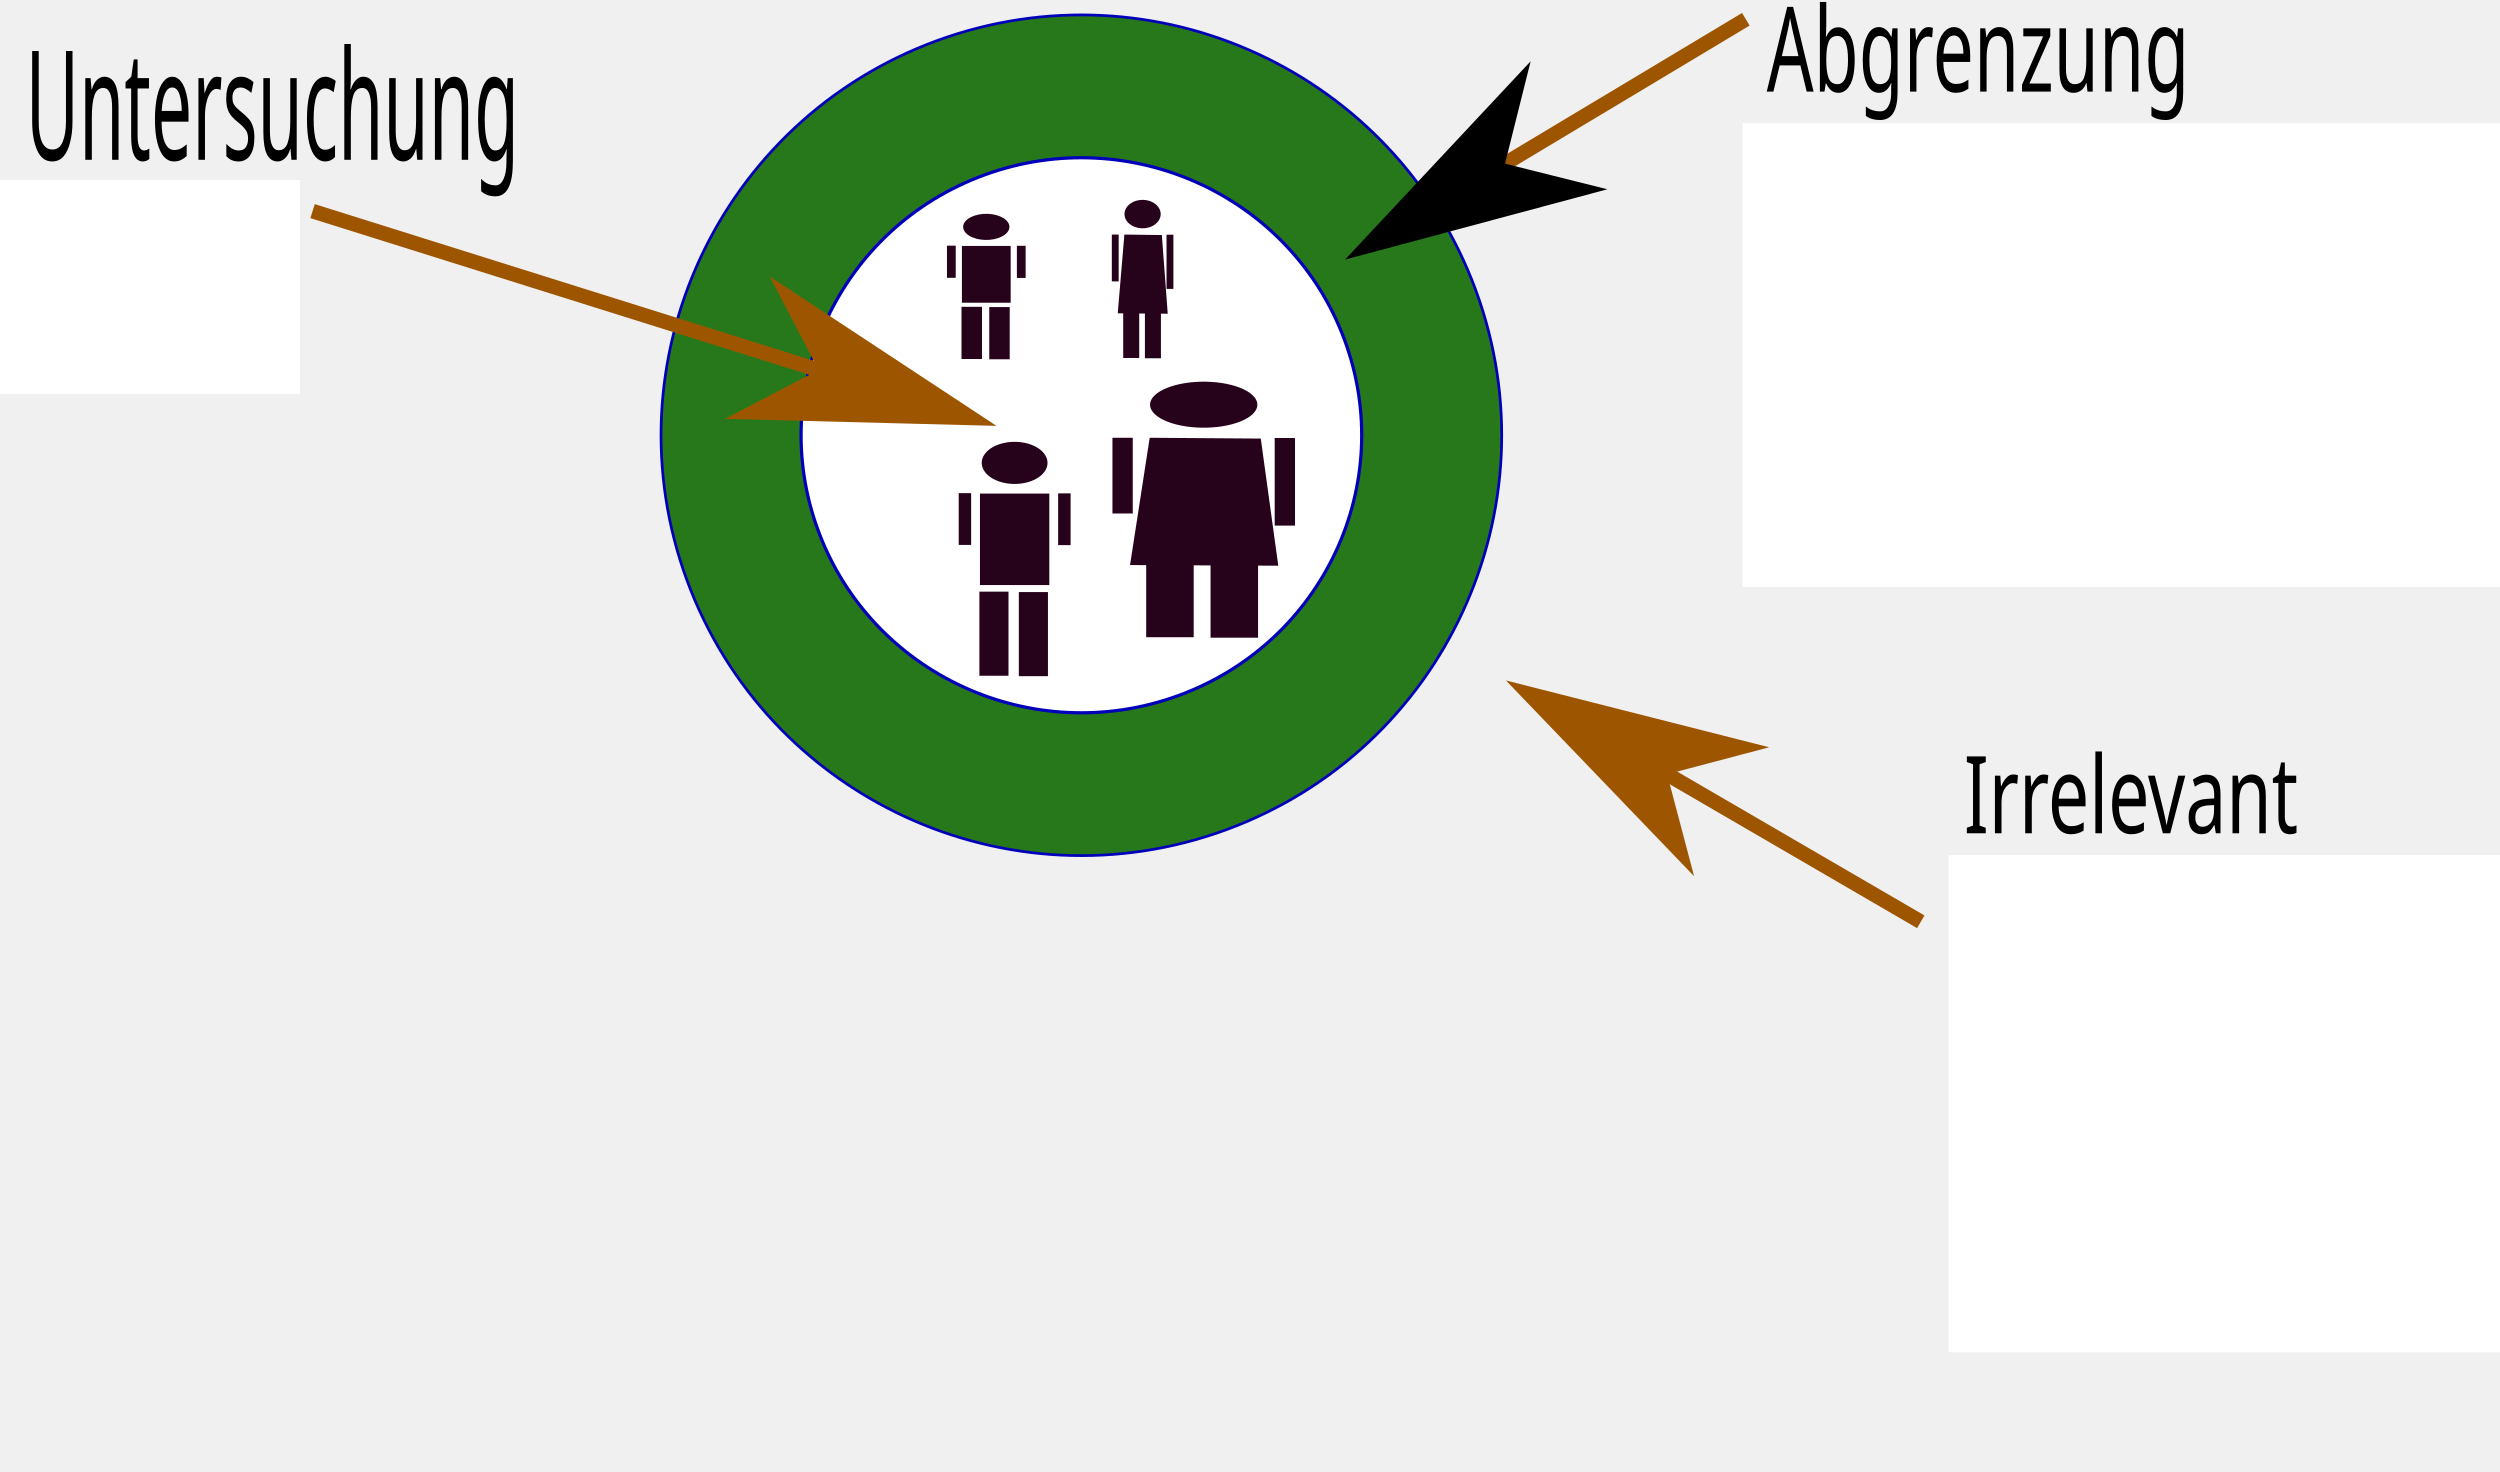
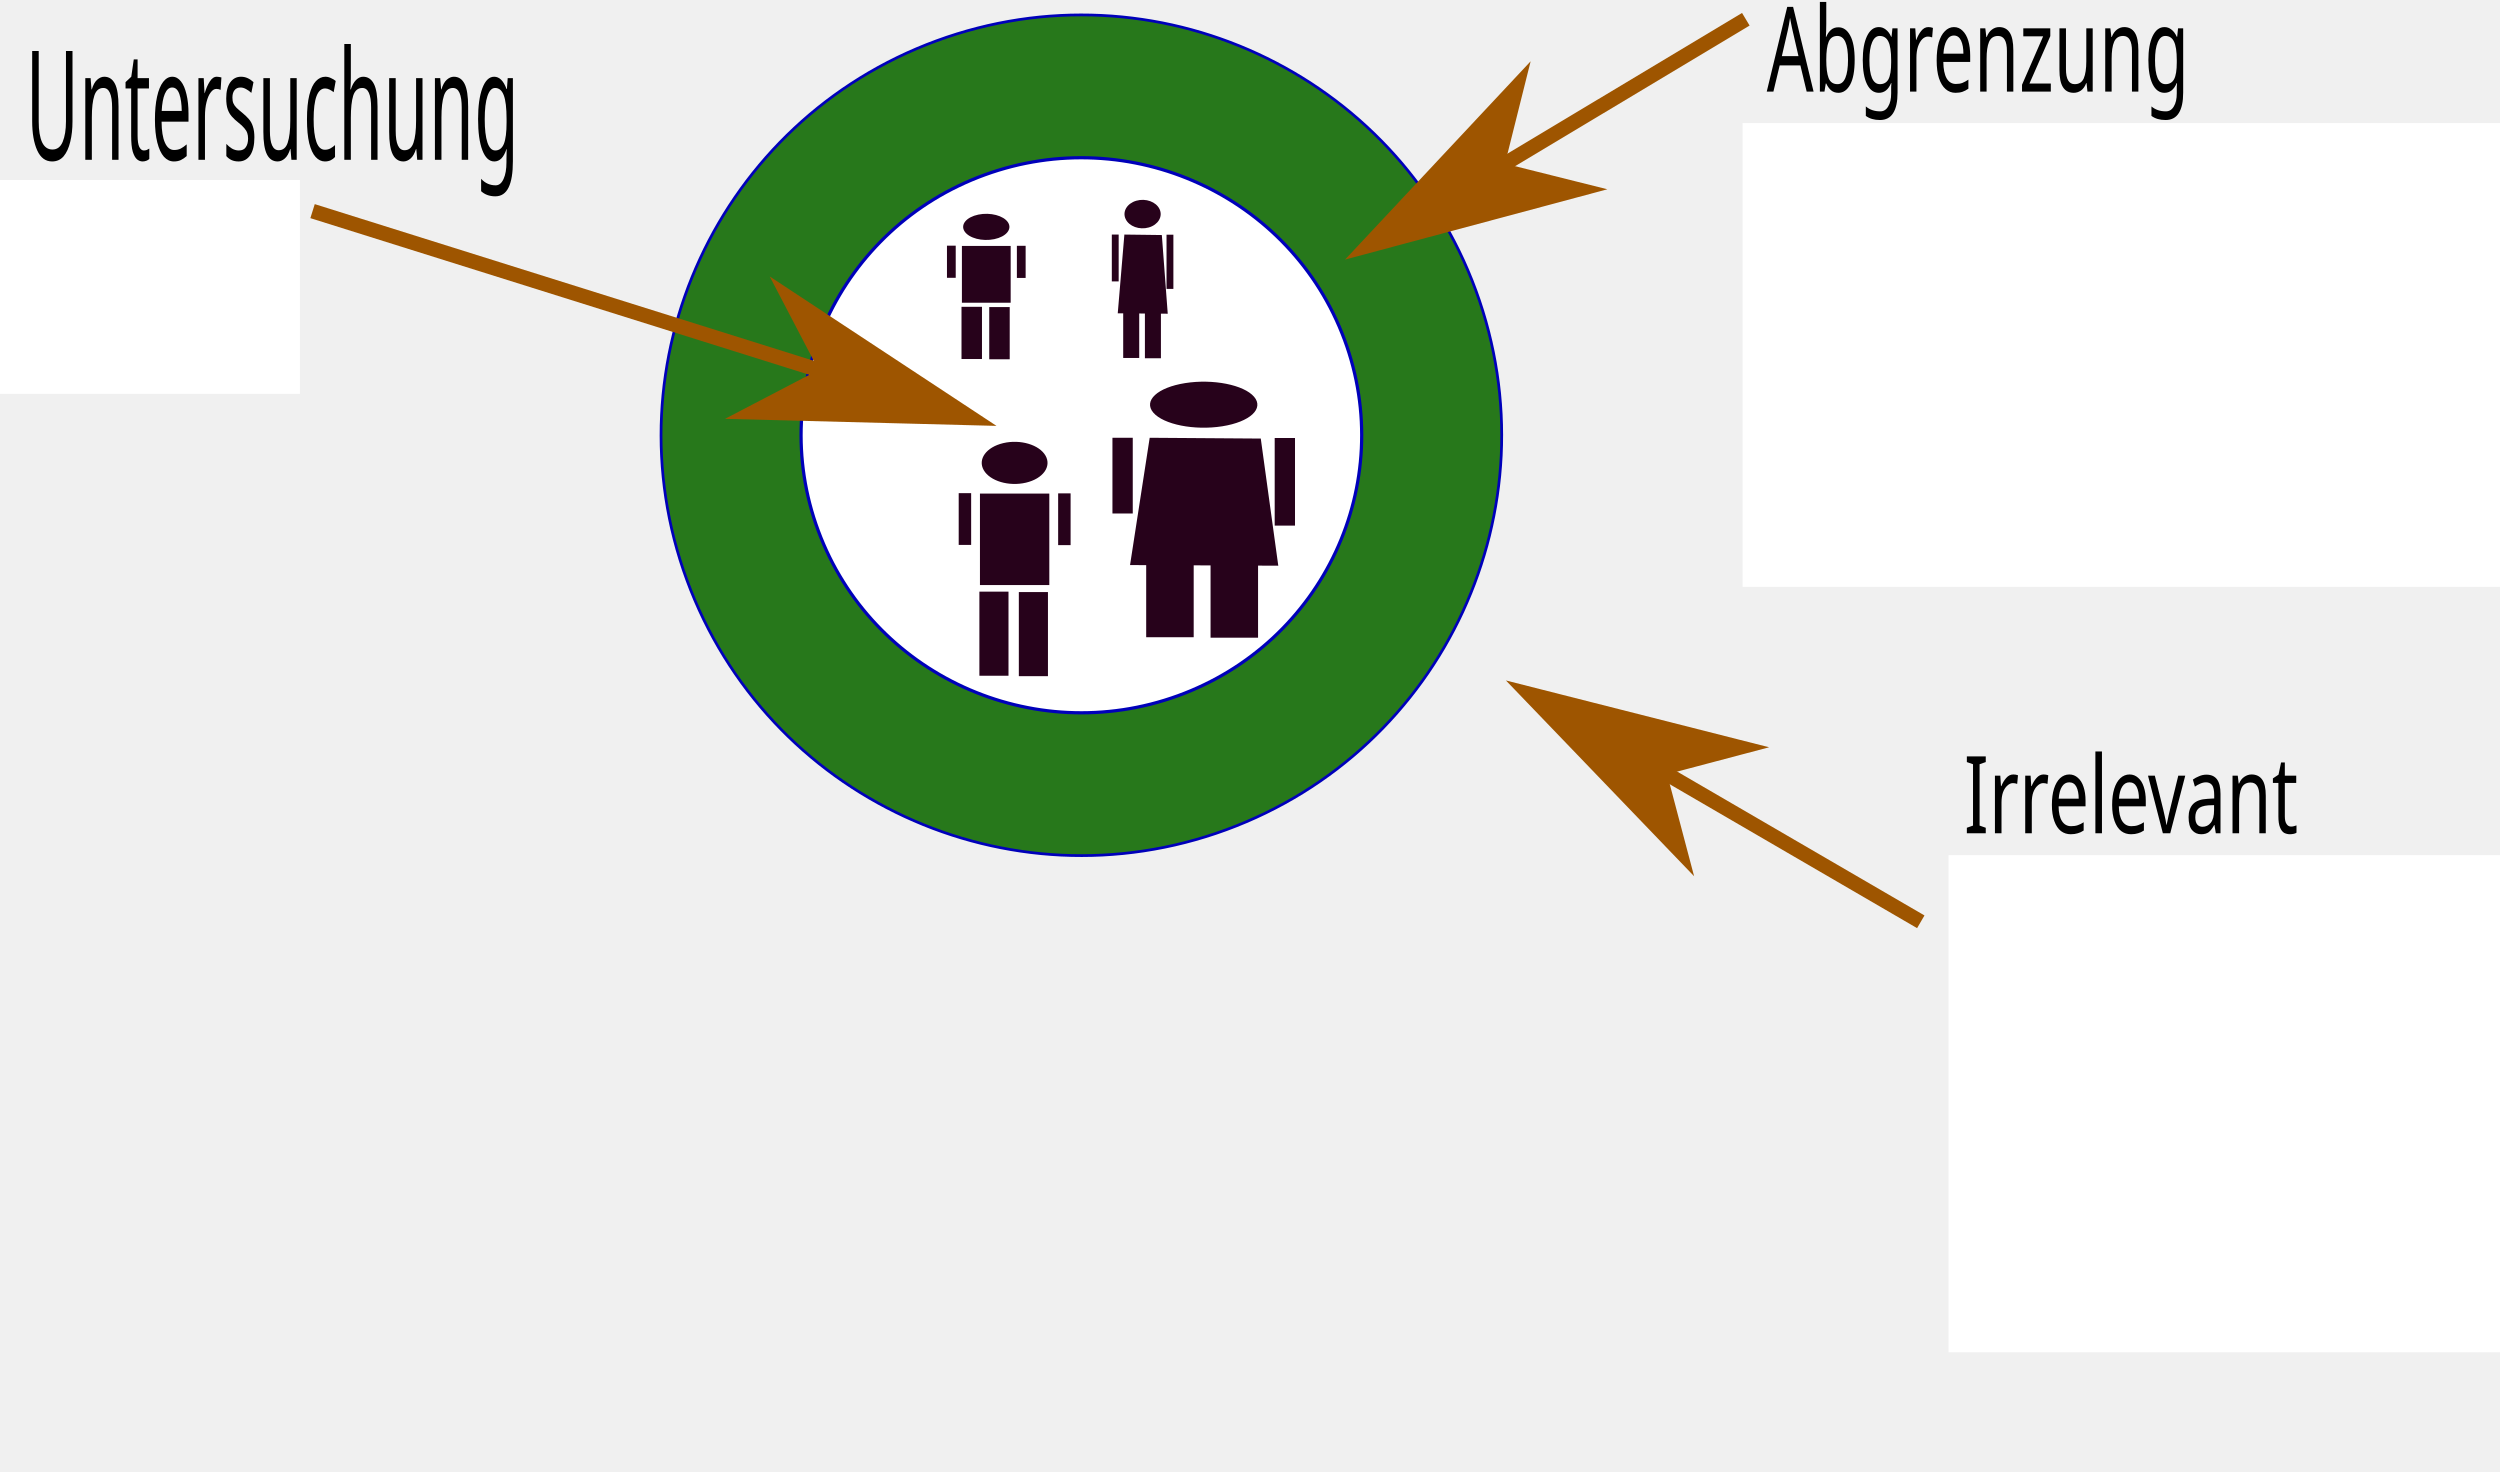
<svg xmlns="http://www.w3.org/2000/svg" width="240.605mm" height="141.606mm" viewBox="0 0 240.605 141.606" version="1.1" id="svg8">
  <defs id="defs2">
    <marker style="overflow:visible" id="marker1322" refX="0" refY="0" orient="auto">
      <path transform="matrix(-0.8,0,0,-0.8,-10,0)" style="fill:#000000;fill-opacity:1;fill-rule:evenodd;stroke:#000000;stroke-width:1pt;stroke-opacity:1" d="M 0,0 5,-5 -12.5,0 5,5 Z" id="path1320" />
    </marker>
    <marker orient="auto" refY="0" refX="0" id="Arrow1Lend" style="overflow:visible">
      <path id="path847" d="M 0,0 5,-5 -12.5,0 5,5 Z" style="fill:#9e5500;fill-opacity:1;fill-rule:evenodd;stroke:#9e5500;stroke-width:1pt;stroke-opacity:1" transform="matrix(-0.8,0,0,-0.8,-10,0)" />
    </marker>
    <marker orient="auto" refY="0" refX="0" id="Arrow1Lend-3" style="overflow:visible">
-       <path id="path847-6" d="M 0,0 5,-5 -12.5,0 5,5 Z" style="fill:#000000;fill-opacity:1;fill-rule:evenodd;stroke:#000000;stroke-width:1pt;stroke-opacity:1" transform="matrix(-0.8,0,0,-0.8,-10,0)" />
+       <path id="path847-6" d="M 0,0 5,-5 -12.5,0 5,5 Z" style="fill:#9e5500;fill-opacity:1;fill-rule:evenodd;stroke:#9e5500;stroke-width:1pt;stroke-opacity:1" transform="matrix(-0.8,0,0,-0.8,-10,0)" />
    </marker>
    <marker orient="auto" refY="0" refX="0" id="Arrow1Lend-6" style="overflow:visible">
      <path id="path847-2" d="M 0,0 5,-5 -12.5,0 5,5 Z" style="fill:#9e5500;fill-opacity:1;fill-rule:evenodd;stroke:#9e5500;stroke-width:1pt;stroke-opacity:1" transform="matrix(-0.8,0,0,-0.8,-10,0)" />
    </marker>
  </defs>
  <g id="layer1" transform="translate(-6.36285,-49.64596)">
    <g id="g821" transform="translate(1.202713,0.5345395)">
      <path d="M 147.201,77.066 A 40.443,40.443 0 0 1 123.173,128.969 40.443,40.443 0 0 1 71.269,104.941 40.443,40.443 0 0 1 95.297,53.037 40.443,40.443 0 0 1 147.201,77.065" id="path815" style="fill:#27781b;fill-opacity:1;stroke:#0000ba;stroke-width:0.265;stroke-miterlimit:4;stroke-dasharray:none;stroke-dashoffset:0;stroke-opacity:1" />
      <path d="M 134.554,81.801 A 26.971,26.703 0 0 1 118.53,116.071 26.971,26.703 0 0 1 83.917,100.205 26.971,26.703 0 0 1 99.94,65.935 a 26.971,26.703 0 0 1 34.613,15.865" id="path817" style="fill:#ffffff;fill-opacity:1;stroke:#0000ba;stroke-width:0.31;stroke-miterlimit:4;stroke-dasharray:none;stroke-dashoffset:0;stroke-opacity:1" />
    </g>
    <path style="fill:none;stroke:#9e5500;stroke-width:1.414;stroke-linecap:butt;stroke-linejoin:miter;stroke-miterlimit:4;stroke-dasharray:none;stroke-opacity:1;marker-end:url(#Arrow1Lend)" d="M 36.444,69.966 99.65,89.812" id="path842" />
    <text xml:space="preserve" style="font-style:normal;font-variant:normal;font-weight:normal;font-stretch:normal;font-size:10.171px;line-height:1.25;font-family:Ubuntu;-inkscape-font-specification:'Ubuntu, Normal';font-variant-ligatures:normal;font-variant-caps:normal;font-variant-numeric:normal;text-align:start;letter-spacing:0px;word-spacing:0px;writing-mode:lr-tb;text-anchor:start;fill:#000000;fill-opacity:1;stroke:none;stroke-width:0.381" x="12.714" y="45.113" id="text1308" transform="scale(0.6936992,1.441547)">
      <tspan id="tspan1306" x="12.714" y="45.113" style="stroke-width:0.381">Untersuchung</tspan>
      <tspan x="12.714" y="57.827" style="stroke-width:0.381" id="tspan1310"> * Alter</tspan>
    </text>
    <text xml:space="preserve" style="font-style:normal;font-variant:normal;font-weight:normal;font-stretch:normal;font-size:8.954px;line-height:1.25;font-family:Ubuntu;-inkscape-font-specification:'Ubuntu, Normal';font-variant-ligatures:normal;font-variant-caps:normal;font-variant-numeric:normal;text-align:start;letter-spacing:0px;word-spacing:0px;writing-mode:lr-tb;text-anchor:start;fill:#000000;fill-opacity:1;stroke:none;stroke-width:0.336" x="223.874" y="46.066" id="text2442" transform="scale(0.7879342,1.269141)">
      <tspan id="tspan2440" x="223.874" y="46.066" style="stroke-width:0.336">Abgrenzung</tspan>
      <tspan x="223.874" y="57.26" style="stroke-width:0.336" id="tspan2444"> * zeitlich: 2022</tspan>
      <tspan x="223.874" y="68.453" style="stroke-width:0.336" id="tspan2446"> * örtlich: Winterthur</tspan>
      <tspan x="223.874" y="79.646" style="stroke-width:0.336" id="tspan2448"> * sachlich: berufstätig</tspan>
    </text>
    <path style="fill:none;stroke:#9e5500;stroke-width:1.414;stroke-linecap:butt;stroke-linejoin:miter;stroke-miterlimit:4;stroke-dasharray:none;stroke-opacity:1;marker-end:url(#Arrow1Lend-3)" d="M 174.385,51.499 138.167,73.217" id="path842-7" />
    <path style="fill:none;stroke:#9e5500;stroke-width:1.414;stroke-linecap:butt;stroke-linejoin:miter;stroke-miterlimit:4;stroke-dasharray:none;stroke-opacity:1;marker-end:url(#Arrow1Lend-6)" d="m 191.223,138.362 -37.555,-21.847" id="path842-9" />
    <text xml:space="preserve" style="font-style:normal;font-variant:normal;font-weight:normal;font-stretch:normal;font-size:8.547px;line-height:1.25;font-family:Ubuntu;-inkscape-font-specification:'Ubuntu, Normal';font-variant-ligatures:normal;font-variant-caps:normal;font-variant-numeric:normal;text-align:start;letter-spacing:0px;word-spacing:0px;writing-mode:lr-tb;text-anchor:start;fill:#000000;fill-opacity:1;stroke:none;stroke-width:0.321" x="236.665" y="107.189" id="text6810" transform="scale(0.8255294,1.211344)">
      <tspan id="tspan6808" x="236.665" y="107.189" style="stroke-width:0.321">Irrelevant</tspan>
      <tspan x="236.665" y="117.872" style="stroke-width:0.321" id="tspan6812"> * Haarfarbe</tspan>
      <tspan x="236.665" y="128.556" style="stroke-width:0.321" id="tspan6814"> * Geschlecht</tspan>
      <tspan x="236.665" y="139.239" style="stroke-width:0.321" id="tspan6816"> * ...</tspan>
    </text>
    <g transform="matrix(0.4502113,0,0,0.2690605,66.3298,65.60382)" id="g6884-0">
      <path d="m 82.283,20.234 a 4.944,4.677 0 0 1 -2.938,6.003 4.944,4.677 0 0 1 -6.346,-2.779 4.944,4.677 0 0 1 2.938,-6.003 4.944,4.677 0 0 1 6.346,2.779" id="path6818-9" style="fill:#27021b;fill-opacity:1;stroke:none;stroke-width:1.414;stroke-miterlimit:4;stroke-dasharray:none;stroke-dashoffset:0;stroke-opacity:1" />
      <rect y="28.661" x="72.43" height="20.312" width="10.424" id="rect6820-3" style="fill:#27021b;fill-opacity:1;stroke:none;stroke-width:1.414;stroke-miterlimit:4;stroke-dasharray:none;stroke-dashoffset:0;stroke-opacity:1" />
      <rect y="28.614" x="84.182" height="11.493" width="1.871" id="rect6822-6" style="fill:#27021b;fill-opacity:1;stroke:none;stroke-width:1.414;stroke-miterlimit:4;stroke-dasharray:none;stroke-dashoffset:0;stroke-opacity:1" />
      <rect y="28.567" x="69.236" height="11.493" width="1.871" id="rect6822-1-0" style="fill:#27021b;fill-opacity:1;stroke:none;stroke-width:1.414;stroke-miterlimit:4;stroke-dasharray:none;stroke-dashoffset:0;stroke-opacity:1" />
      <rect y="50.436" x="72.345" height="18.674" width="4.375" id="rect6822-2-6" style="fill:#27021b;fill-opacity:1;stroke:none;stroke-width:2.756;stroke-miterlimit:4;stroke-dasharray:none;stroke-dashoffset:0;stroke-opacity:1" />
      <rect y="50.53" x="78.274" height="18.674" width="4.375" id="rect6822-2-7-2" style="fill:#27021b;fill-opacity:1;stroke:none;stroke-width:2.756;stroke-miterlimit:4;stroke-dasharray:none;stroke-dashoffset:0;stroke-opacity:1" />
    </g>
    <g transform="matrix(0.6403694,0,0,0.433422,54.29351,84.72672)" id="g6884-6">
      <path d="m 82.283,20.234 a 4.944,4.677 0 0 1 -2.938,6.003 4.944,4.677 0 0 1 -6.346,-2.779 4.944,4.677 0 0 1 2.938,-6.003 4.944,4.677 0 0 1 6.346,2.779" id="path6818-1" style="fill:#27021b;fill-opacity:1;stroke:none;stroke-width:1.414;stroke-miterlimit:4;stroke-dasharray:none;stroke-dashoffset:0;stroke-opacity:1" />
      <rect y="28.661" x="72.43" height="20.312" width="10.424" id="rect6820-8" style="fill:#27021b;fill-opacity:1;stroke:none;stroke-width:1.414;stroke-miterlimit:4;stroke-dasharray:none;stroke-dashoffset:0;stroke-opacity:1" />
      <rect y="28.614" x="84.182" height="11.493" width="1.871" id="rect6822-7" style="fill:#27021b;fill-opacity:1;stroke:none;stroke-width:1.414;stroke-miterlimit:4;stroke-dasharray:none;stroke-dashoffset:0;stroke-opacity:1" />
      <rect y="28.567" x="69.236" height="11.493" width="1.871" id="rect6822-1-9" style="fill:#27021b;fill-opacity:1;stroke:none;stroke-width:1.414;stroke-miterlimit:4;stroke-dasharray:none;stroke-dashoffset:0;stroke-opacity:1" />
      <rect y="50.436" x="72.345" height="18.674" width="4.375" id="rect6822-2-2" style="fill:#27021b;fill-opacity:1;stroke:none;stroke-width:2.756;stroke-miterlimit:4;stroke-dasharray:none;stroke-dashoffset:0;stroke-opacity:1" />
      <rect y="50.53" x="78.274" height="18.674" width="4.375" id="rect6822-2-7-0" style="fill:#27021b;fill-opacity:1;stroke:none;stroke-width:2.756;stroke-miterlimit:4;stroke-dasharray:none;stroke-dashoffset:0;stroke-opacity:1" />
    </g>
    <g id="g6973" transform="matrix(1.540679,0,0,1.316169,-36.85417,-4.249961)">
      <rect y="72.977" x="107.677" height="6.406" width="1.269" id="rect6822" style="fill:#27021b;fill-opacity:1;stroke:none;stroke-width:0.869;stroke-miterlimit:4;stroke-dasharray:none;stroke-dashoffset:0;stroke-opacity:1" />
      <g id="g6964">
        <path style="fill:#27021b;fill-opacity:1;stroke:none;stroke-width:0.698;stroke-miterlimit:4;stroke-dasharray:none;stroke-dashoffset:0;stroke-opacity:1" id="path6818" d="m 106.39,69.962 a 3.353,1.683 0 0 1 -1.992,2.159 3.353,1.683 0 0 1 -4.303,-1 3.353,1.683 0 0 1 1.992,-2.159 3.353,1.683 0 0 1 4.303,1" />
        <rect style="fill:#27021b;fill-opacity:1;stroke:none;stroke-width:0.808;stroke-miterlimit:4;stroke-dasharray:none;stroke-dashoffset:0;stroke-opacity:1" id="rect6822-1" width="1.269" height="5.537" x="97.542" y="72.96" />
        <rect style="fill:#27021b;fill-opacity:1;stroke:none;stroke-width:1.361;stroke-miterlimit:4;stroke-dasharray:none;stroke-dashoffset:0;stroke-opacity:1" id="rect6822-2" width="2.967" height="6.718" x="99.65" y="80.827" />
        <rect style="fill:#27021b;fill-opacity:1;stroke:none;stroke-width:1.361;stroke-miterlimit:4;stroke-dasharray:none;stroke-dashoffset:0;stroke-opacity:1" id="rect6822-2-7" width="2.967" height="6.718" x="103.671" y="80.861" />
      </g>
      <path id="path6958" d="m 99.869,72.96 -1.228,9.308 9.26,0.047 -1.093,-9.297 z" style="fill:#27021b;fill-opacity:1;stroke:none;stroke-width:0.265px;stroke-linecap:butt;stroke-linejoin:miter;stroke-opacity:1" />
    </g>
    <g id="g6973-2" transform="matrix(0.519549,0,0,0.8143853,62.6886,12.80234)">
      <rect y="72.977" x="107.677" height="6.406" width="1.269" id="rect6822-3" style="fill:#27021b;fill-opacity:1;stroke:none;stroke-width:0.869;stroke-miterlimit:4;stroke-dasharray:none;stroke-dashoffset:0;stroke-opacity:1" />
      <g id="g6964-7">
        <path style="fill:#27021b;fill-opacity:1;stroke:none;stroke-width:0.698;stroke-miterlimit:4;stroke-dasharray:none;stroke-dashoffset:0;stroke-opacity:1" id="path6818-5" d="m 106.39,69.962 a 3.353,1.683 0 0 1 -1.992,2.159 3.353,1.683 0 0 1 -4.303,-1 3.353,1.683 0 0 1 1.992,-2.159 3.353,1.683 0 0 1 4.303,1" />
        <rect style="fill:#27021b;fill-opacity:1;stroke:none;stroke-width:0.808;stroke-miterlimit:4;stroke-dasharray:none;stroke-dashoffset:0;stroke-opacity:1" id="rect6822-1-92" width="1.269" height="5.537" x="97.542" y="72.96" />
        <rect style="fill:#27021b;fill-opacity:1;stroke:none;stroke-width:1.361;stroke-miterlimit:4;stroke-dasharray:none;stroke-dashoffset:0;stroke-opacity:1" id="rect6822-2-28" width="2.967" height="6.718" x="99.65" y="80.827" />
        <rect style="fill:#27021b;fill-opacity:1;stroke:none;stroke-width:1.361;stroke-miterlimit:4;stroke-dasharray:none;stroke-dashoffset:0;stroke-opacity:1" id="rect6822-2-7-9" width="2.967" height="6.718" x="103.671" y="80.861" />
      </g>
      <path id="path6958-7" d="m 99.869,72.96 -1.228,9.308 9.26,0.047 -1.093,-9.297 z" style="fill:#27021b;fill-opacity:1;stroke:none;stroke-width:0.265px;stroke-linecap:butt;stroke-linejoin:miter;stroke-opacity:1" />
    </g>
    <rect style="fill:#ffffff;fill-opacity:1;stroke:none;stroke-width:1.414;stroke-miterlimit:4;stroke-dasharray:none;stroke-dashoffset:0;stroke-opacity:1" id="rect8799" width="38.22" height="20.58" x="-2.992" y="66.971" />
    <rect style="fill:#ffffff;fill-opacity:1;stroke:none;stroke-width:3.011;stroke-miterlimit:4;stroke-dasharray:none;stroke-dashoffset:0;stroke-opacity:1" id="rect8799-3" width="79.914" height="44.634" x="174.074" y="61.492" />
    <rect style="fill:#ffffff;fill-opacity:1;stroke:none;stroke-width:2.734;stroke-miterlimit:4;stroke-dasharray:none;stroke-dashoffset:0;stroke-opacity:1" id="rect8799-6" width="61.472" height="47.841" x="193.896" y="131.947" />
  </g>
</svg>
